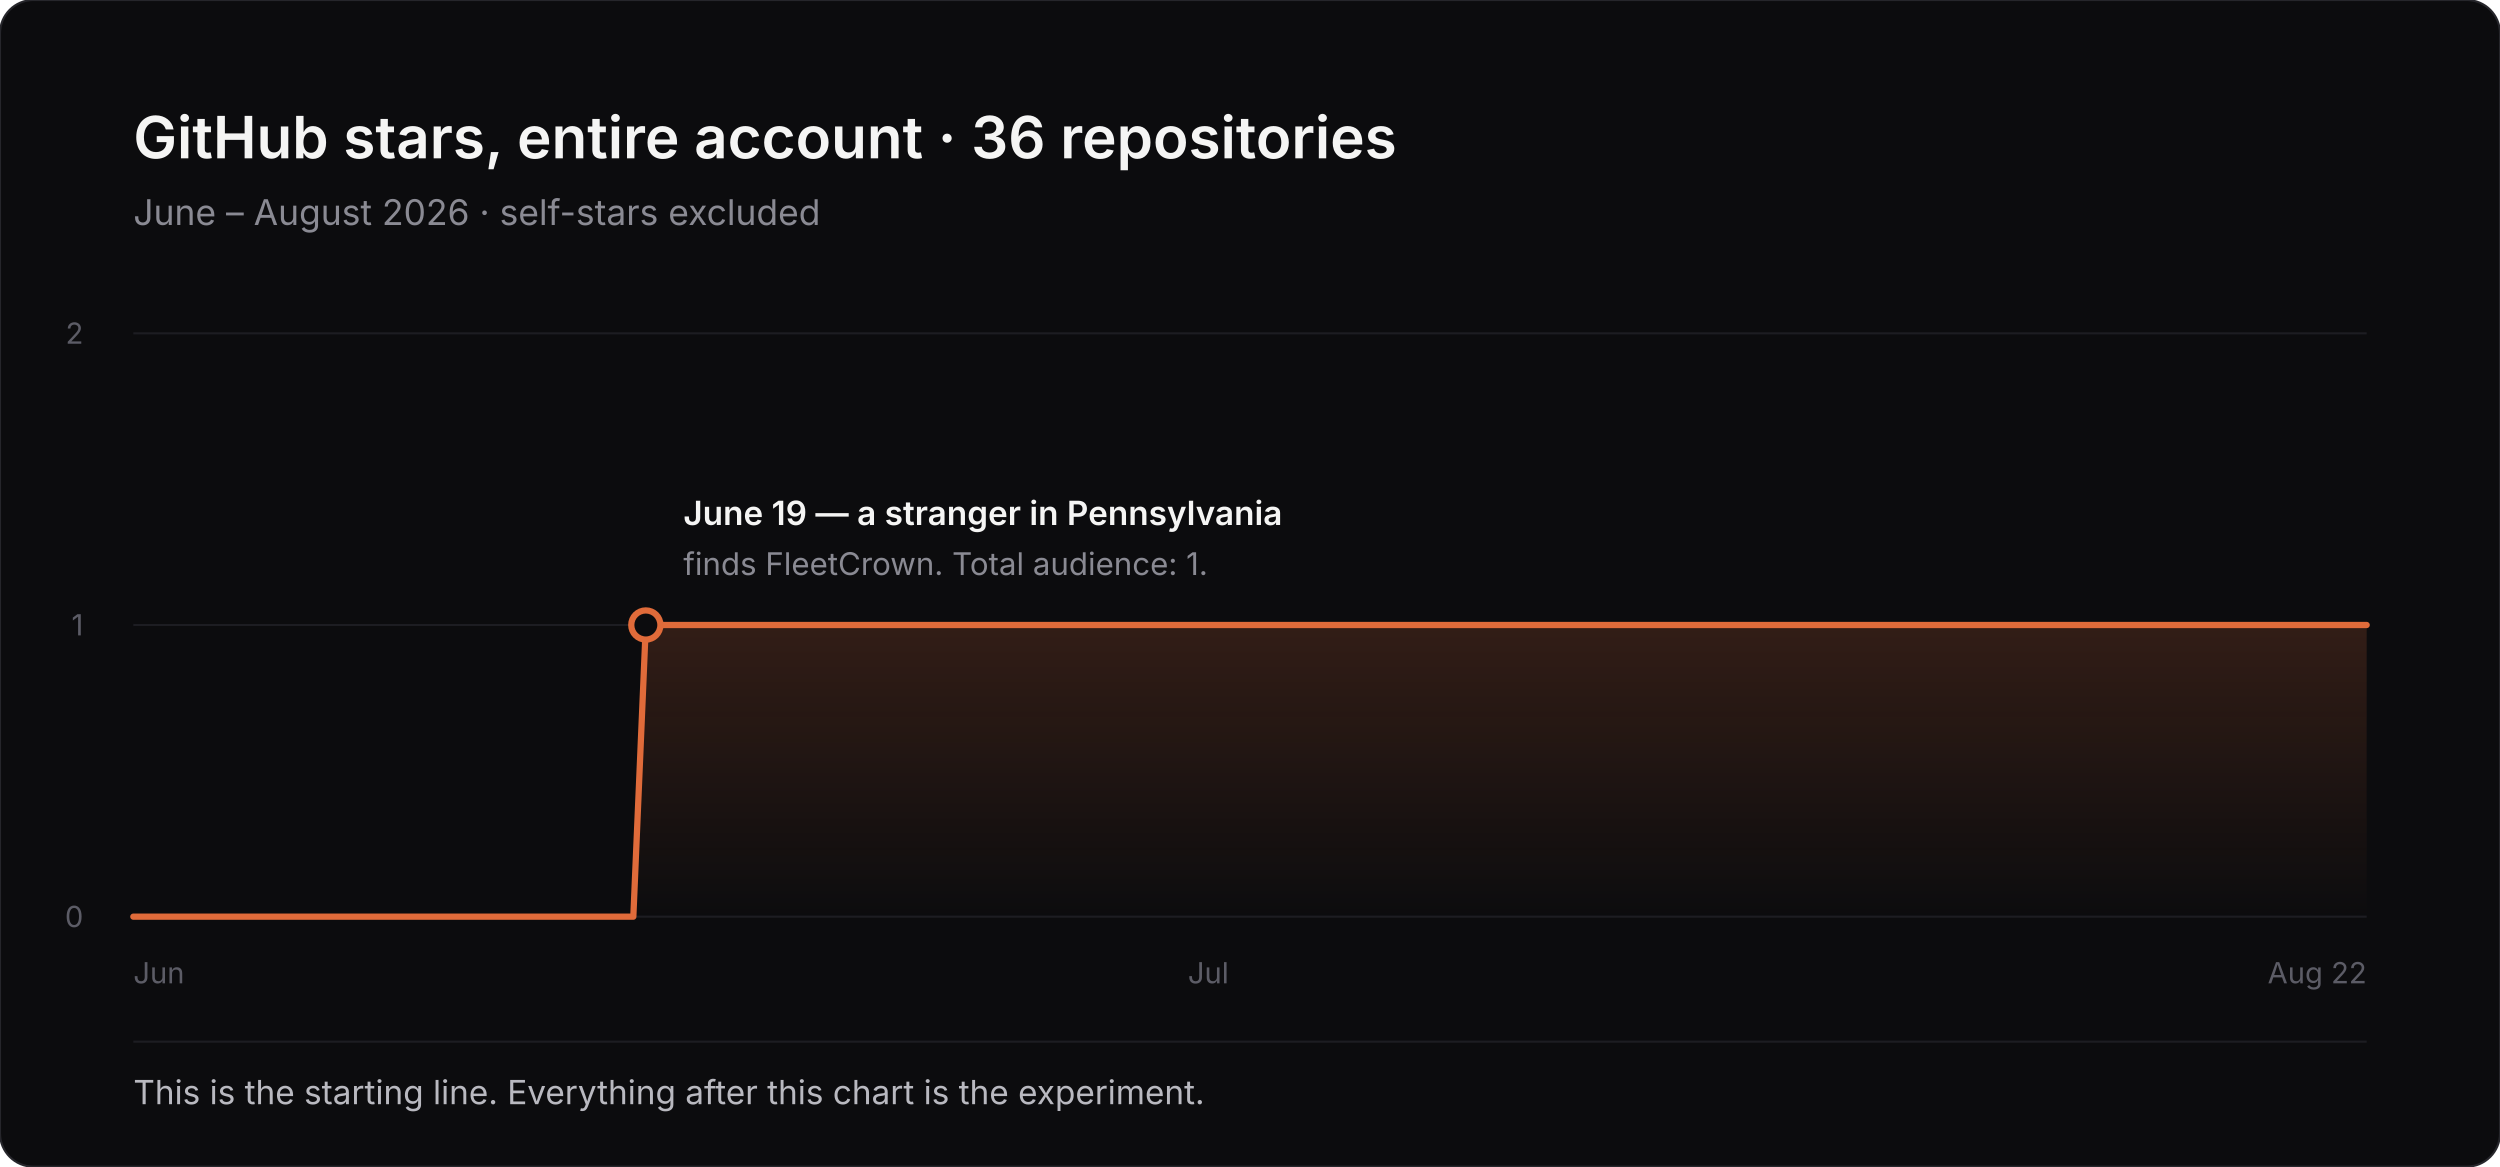
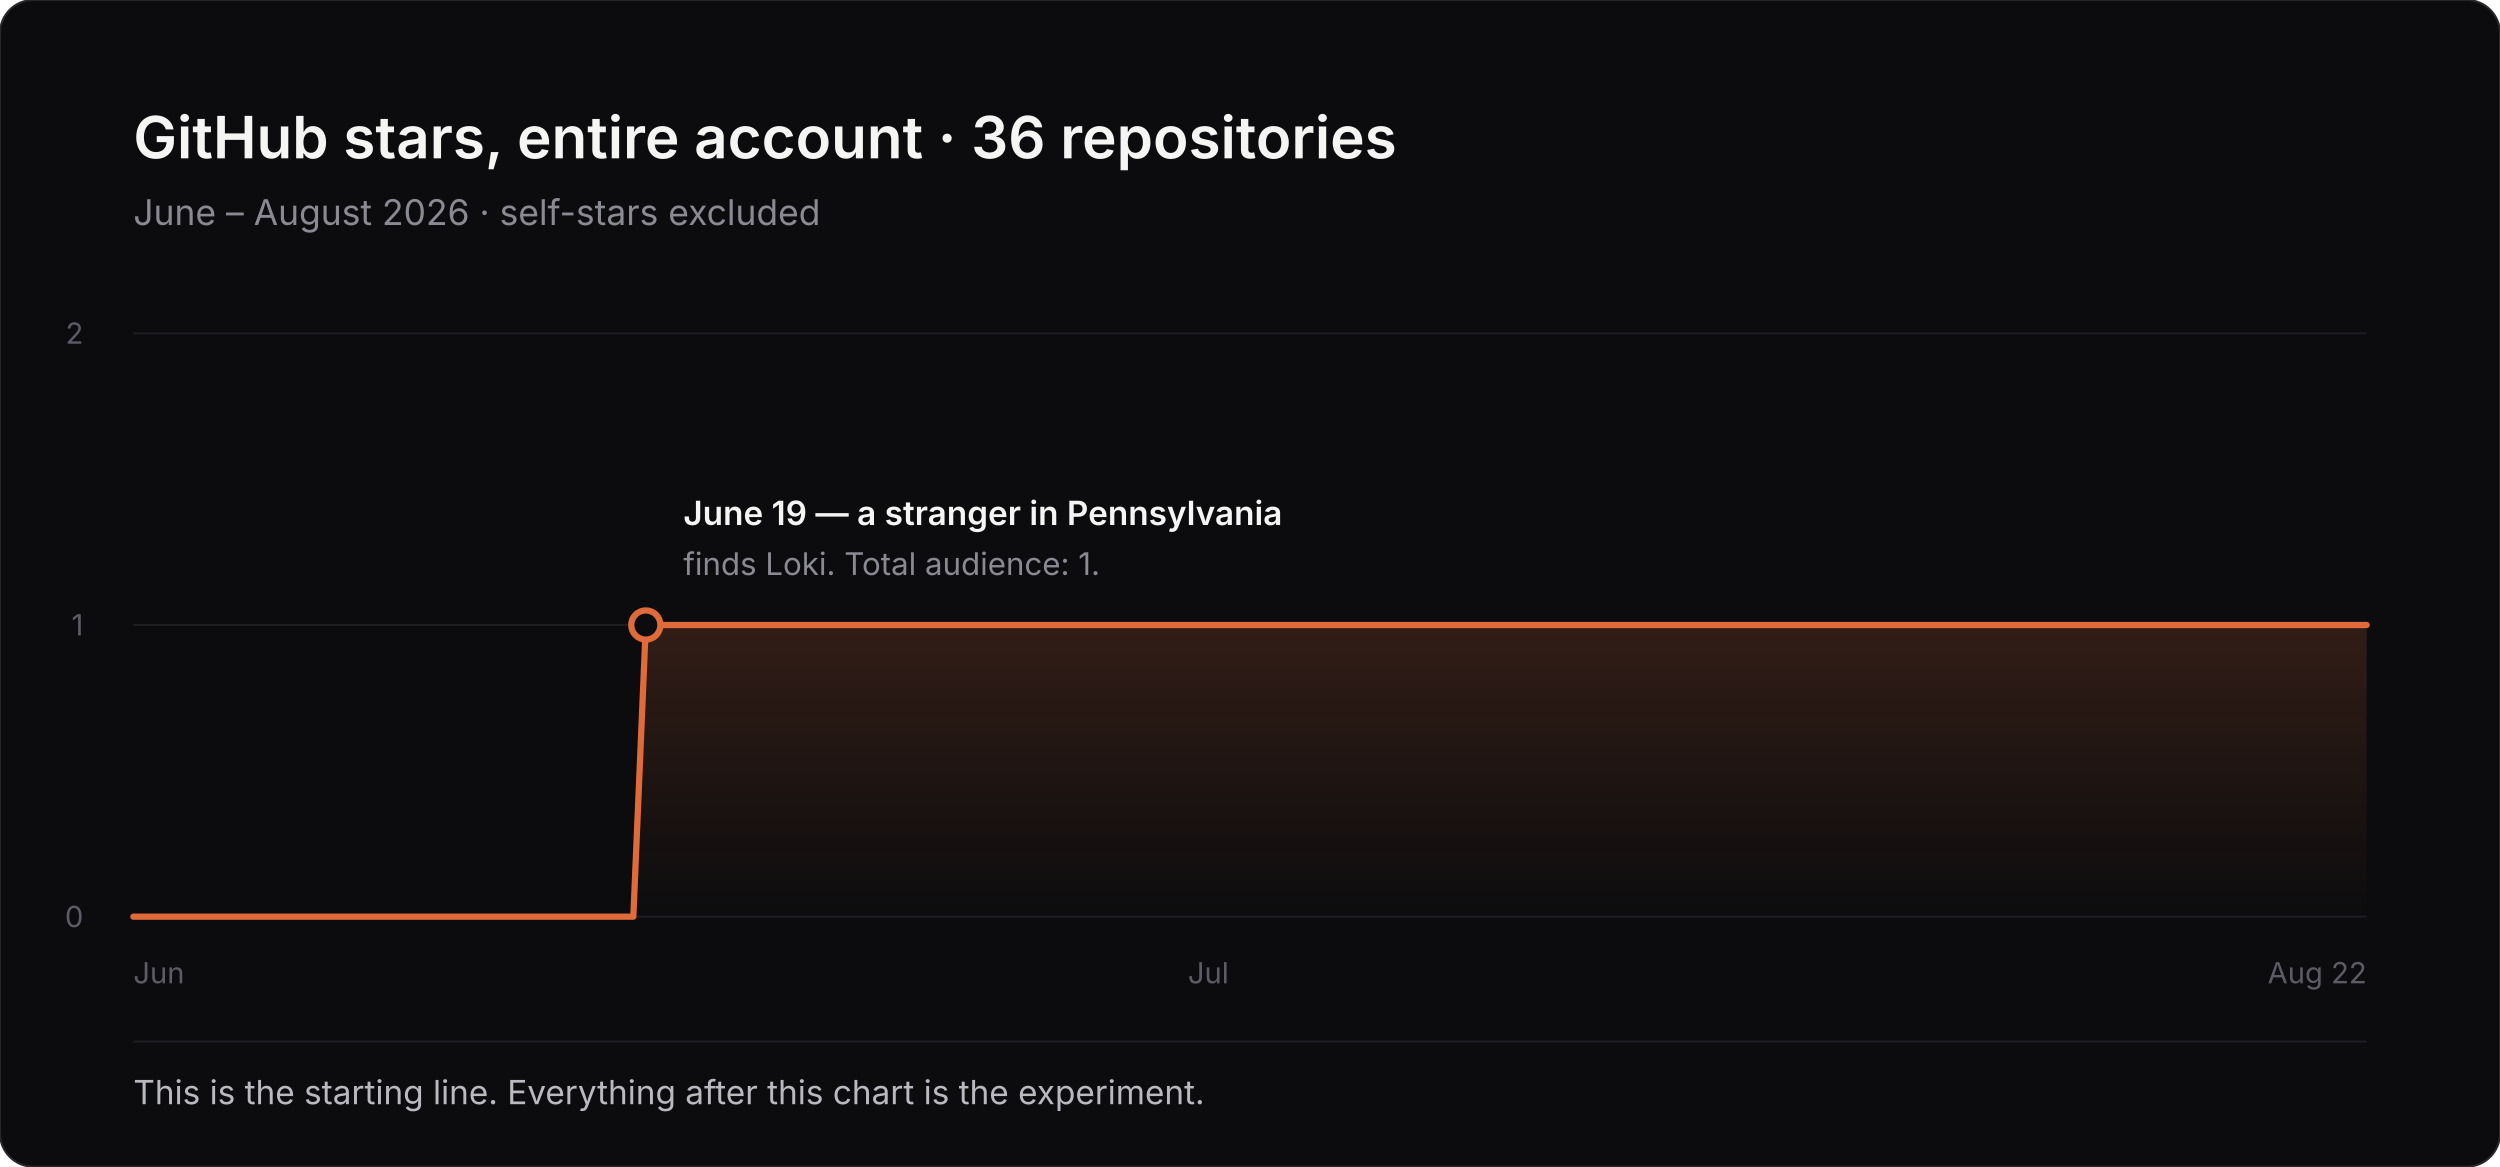
<svg xmlns="http://www.w3.org/2000/svg" viewBox="0 0 1200 560" role="img" aria-label="GitHub stars across all 36 repositories, June to August 2026: a flat line at zero with a single star on June 19. Annotated as the starting line.">
  <defs>
    <linearGradient id="fade" x1="0" y1="0" x2="0" y2="1">
      <stop offset="0" stop-color="#E06B3A" stop-opacity="0.18" />
      <stop offset="1" stop-color="#E06B3A" stop-opacity="0" />
    </linearGradient>
  </defs>
  <rect width="1200" height="560" rx="16" fill="#0C0C0E" />
  <rect width="1200" height="560" rx="16" fill="none" stroke="#26262B" stroke-width="1" />
  <text x="64" y="76" font-family="system-ui,-apple-system,'Segoe UI',sans-serif" font-size="28" font-weight="600" fill="#F5F5F4">GitHub stars, entire account · 36 repositories</text>
  <text x="64" y="108" font-family="system-ui,-apple-system,'Segoe UI',sans-serif" font-size="17" fill="#8A8A93">June – August 2026 · self-stars excluded</text>
  <g stroke="#1D1D22" stroke-width="1">
    <line x1="64" y1="160" x2="1136" y2="160" />
    <line x1="64" y1="300" x2="1136" y2="300" />
    <line x1="64" y1="440" x2="1136" y2="440" />
  </g>
  <g font-family="system-ui,-apple-system,'Segoe UI',sans-serif" font-size="14" fill="#5C5C66">
    <text x="40" y="165" text-anchor="end">2</text>
    <text x="40" y="305" text-anchor="end">1</text>
    <text x="40" y="445" text-anchor="end">0</text>
  </g>
  <path d="M 64 440 L 304 440 L 310 300 L 1136 300 L 1136 440 Z" fill="url(#fade)" />
  <path d="M 64 440 L 304 440 L 310 300 L 1136 300" fill="none" stroke="#E06B3A" stroke-width="3" stroke-linejoin="round" stroke-linecap="round" />
  <circle cx="310" cy="300" r="7" fill="#0C0C0E" stroke="#E06B3A" stroke-width="3" />
  <g font-family="system-ui,-apple-system,'Segoe UI',sans-serif">
    <text x="328" y="252" font-size="16" font-weight="600" fill="#F5F5F4">June 19 — a stranger in Pennsylvania</text>
-     <text x="328" y="276" font-size="15" fill="#8A8A93">finds FleetCrown. Total audience: 1.</text>
+     <text x="328" y="276" font-size="15" fill="#8A8A93">finds Loki. Total audience: 1.</text>
  </g>
  <g font-family="system-ui,-apple-system,'Segoe UI',sans-serif" font-size="14" fill="#5C5C66">
    <text x="64" y="472">Jun</text>
    <text x="580" y="472" text-anchor="middle">Jul</text>
    <text x="1136" y="472" text-anchor="end">Aug 22</text>
  </g>
  <line x1="64" y1="500" x2="1136" y2="500" stroke="#1D1D22" stroke-width="1" />
  <text x="64" y="530" font-family="system-ui,-apple-system,'Segoe UI',sans-serif" font-size="16" fill="#B9B9C0">This is the starting line. Everything after this chart is the experiment.</text>
</svg>
